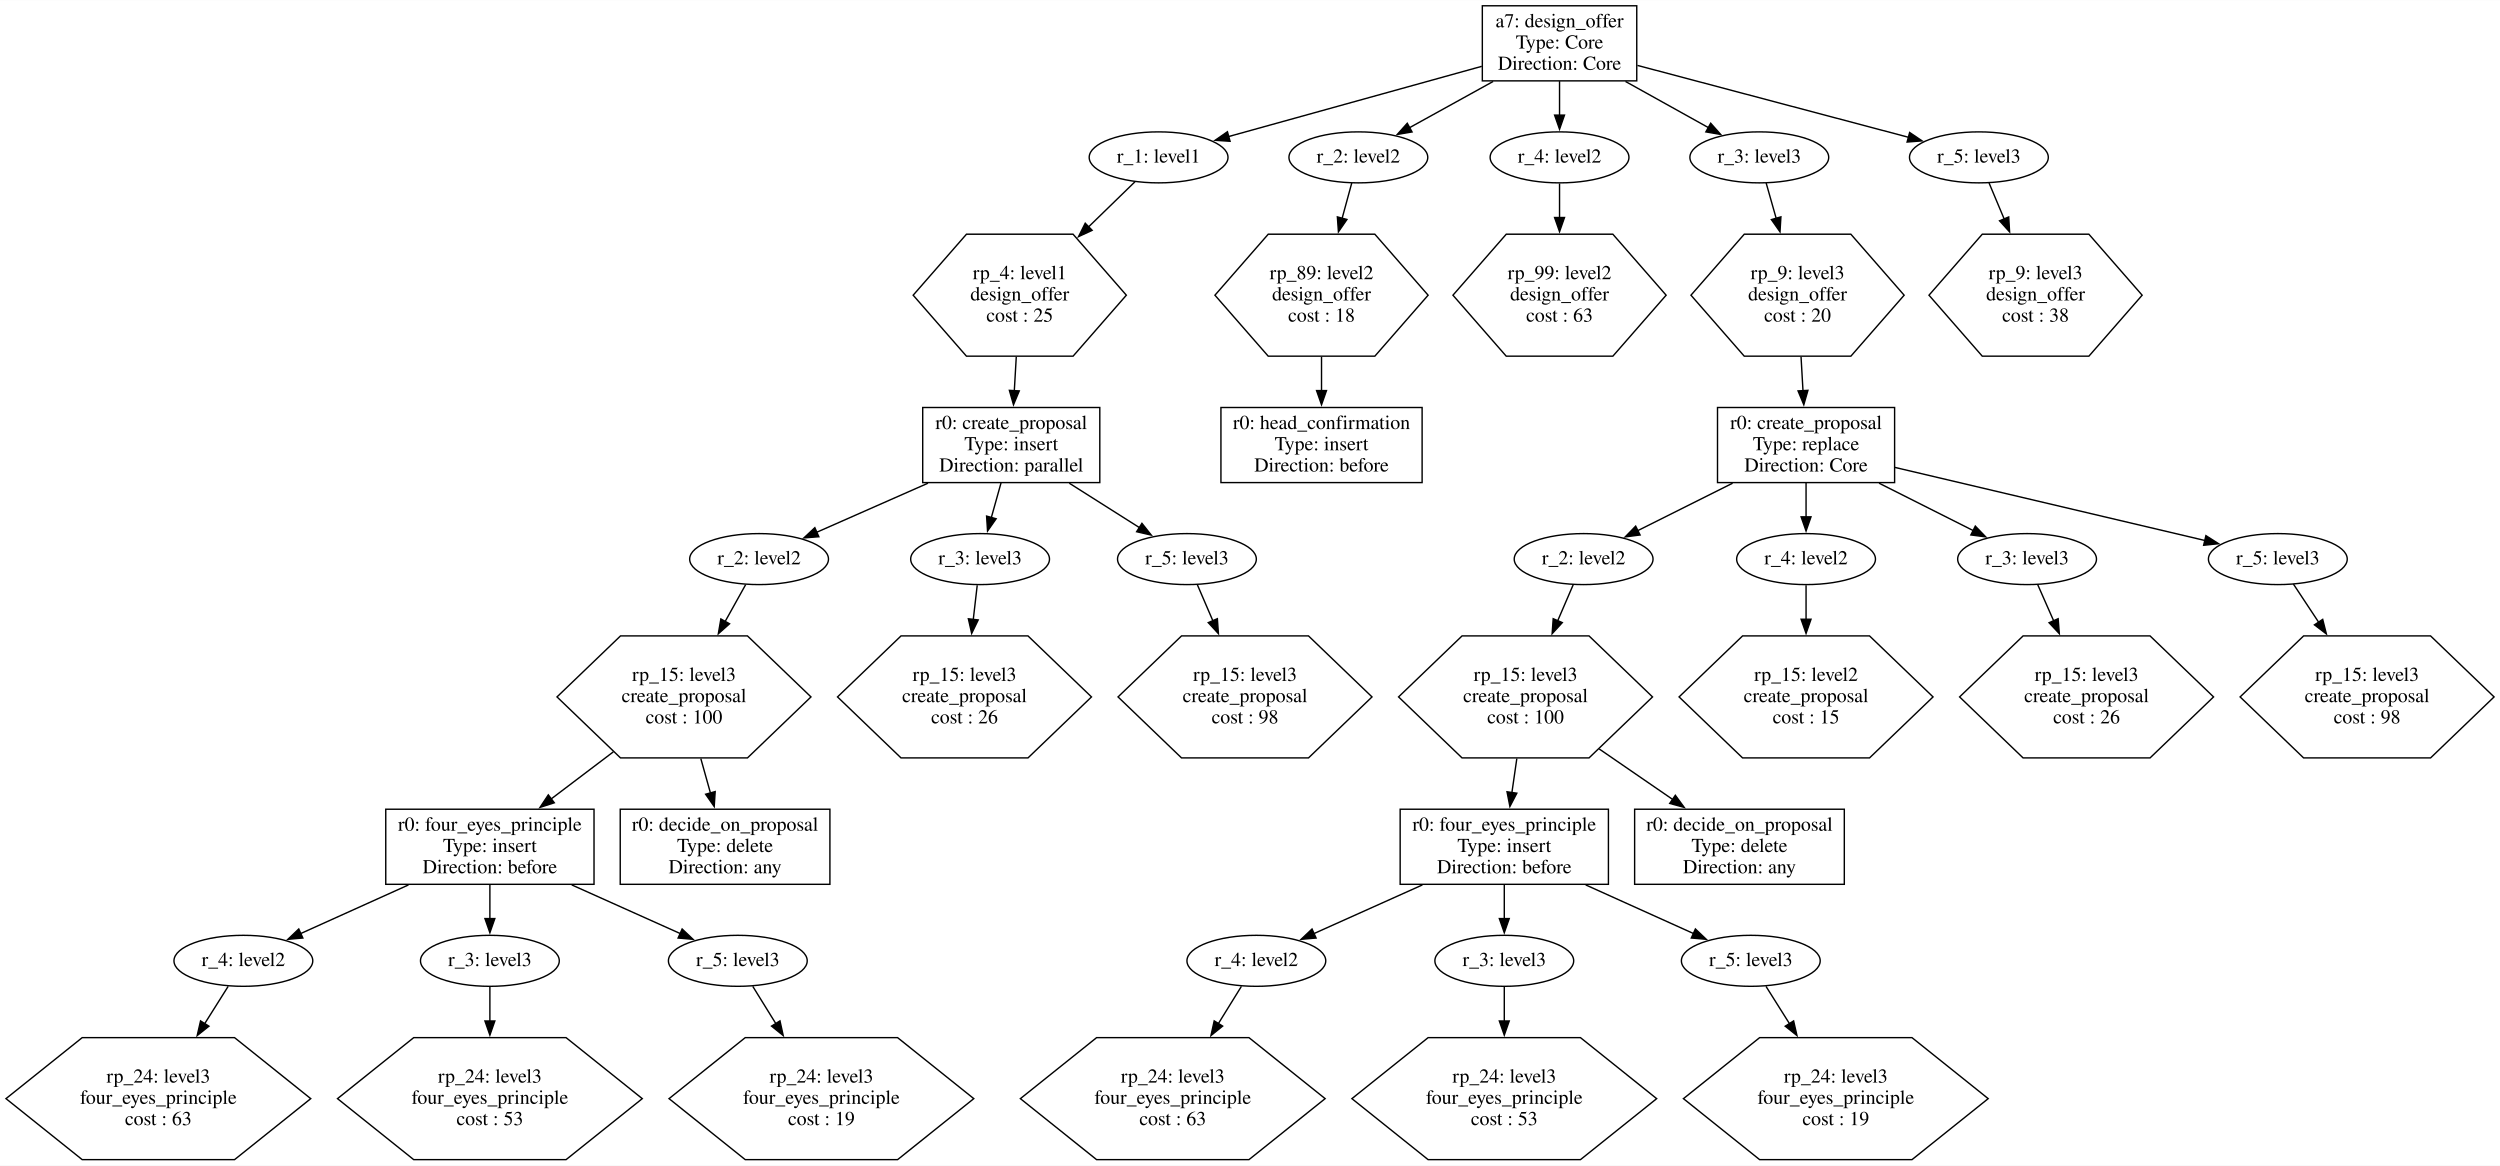
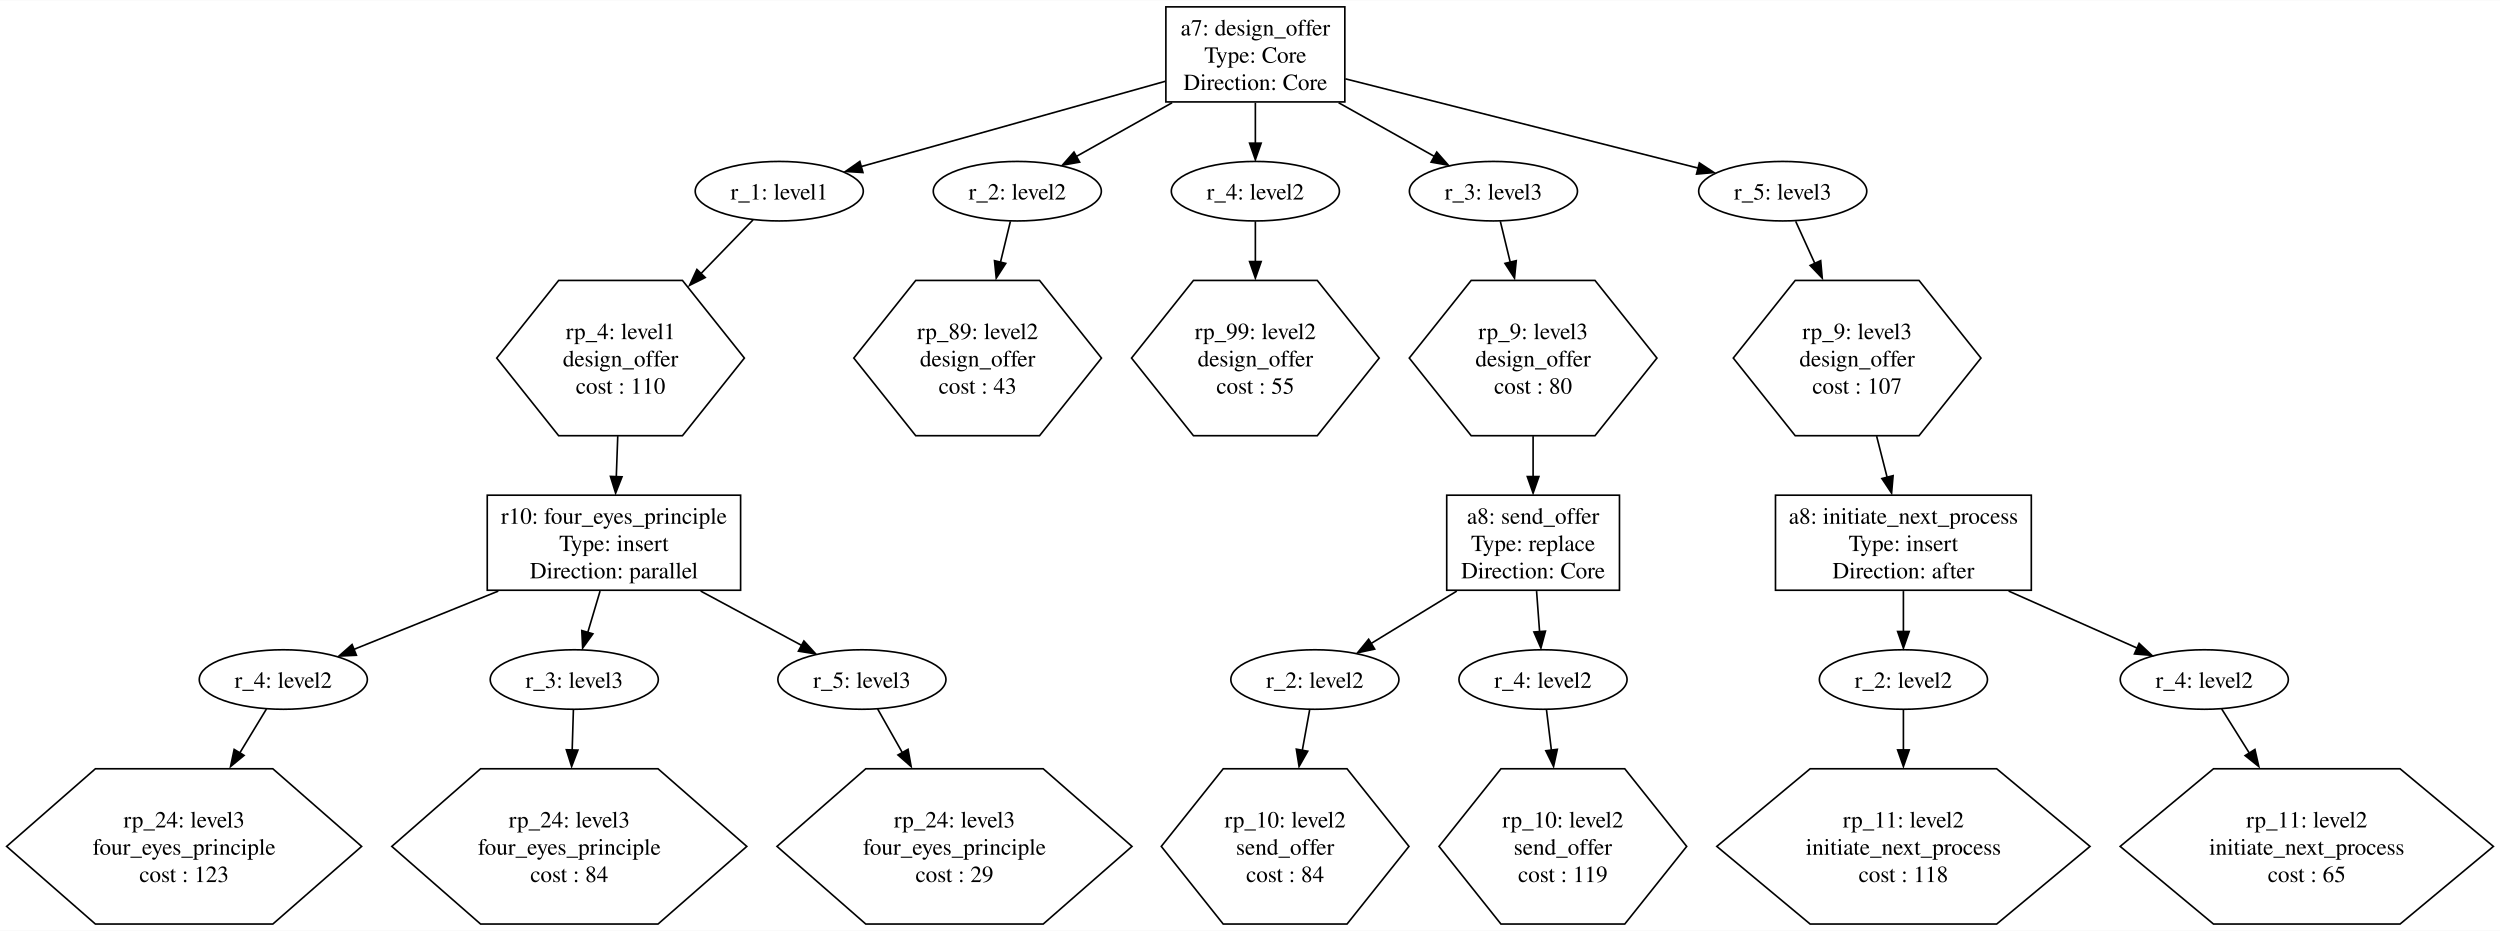
- <svg xmlns="http://www.w3.org/2000/svg" width="1765pt" height="823pt" viewBox="0.00 0.00 1764.59 822.65">
-   <g id="graph0" class="graph" transform="scale(1 1) rotate(0) translate(4 818.65)">
-     <polygon fill="white" stroke="none" points="-4,4 -4,-818.65 1760.59,-818.65 1760.59,4 -4,4" />
+ <svg xmlns="http://www.w3.org/2000/svg" width="1512pt" height="563pt" viewBox="0.00 0.00 1512.25 562.79">
+   <g id="graph0" class="graph" transform="scale(1 1) rotate(0) translate(4 558.79)">
+     <polygon fill="white" stroke="none" points="-4,4 -4,-558.79 1508.25,-558.79 1508.25,4 -4,4" />
    <g id="node1" class="node">
-       <polygon fill="none" stroke="black" points="1151.28,-814.65 1042.28,-814.65 1042.28,-761.65 1151.28,-761.65 1151.28,-814.65" />
-       <text text-anchor="middle" x="1096.78" y="-799.45" font-family="Times,serif" font-size="14.00">a7: design_offer </text>
-       <text text-anchor="middle" x="1096.78" y="-784.45" font-family="Times,serif" font-size="14.00"> Type: Core </text>
-       <text text-anchor="middle" x="1096.78" y="-769.45" font-family="Times,serif" font-size="14.00"> Direction: Core</text>
+       <polygon fill="none" stroke="black" points="809.49,-554.79 701.24,-554.79 701.24,-497.29 809.49,-497.29 809.49,-554.79" />
+       <text text-anchor="middle" x="755.37" y="-537.49" font-family="Times,serif" font-size="14.00">a7: design_offer </text>
+       <text text-anchor="middle" x="755.37" y="-520.99" font-family="Times,serif" font-size="14.00"> Type: Core </text>
+       <text text-anchor="middle" x="755.37" y="-504.49" font-family="Times,serif" font-size="14.00"> Direction: Core</text>
    </g>
    <g id="node2" class="node">
-       <ellipse fill="none" stroke="black" cx="813.78" cy="-707.65" rx="48.99" ry="18" />
-       <text text-anchor="middle" x="813.78" y="-703.95" font-family="Times,serif" font-size="14.00">r_1: level1</text>
+       <ellipse fill="none" stroke="black" cx="467.37" cy="-443.29" rx="50.84" ry="18" />
+       <text text-anchor="middle" x="467.37" y="-438.24" font-family="Times,serif" font-size="14.00">r_1: level1</text>
    </g>
    <g id="edge1" class="edge">
-       <path fill="none" stroke="black" d="M1041.88,-771.92C990.02,-757.53 912.96,-736.16 863.04,-722.31" />
-       <polygon fill="black" stroke="black" points="864.23,-719.01 853.66,-719.71 862.36,-725.75 864.23,-719.01" />
+       <path fill="none" stroke="black" d="M700.86,-509.76C647.88,-494.91 568.12,-472.54 516.9,-458.18" />
+       <polygon fill="black" stroke="black" points="518,-454.57 507.42,-455.24 516.11,-461.31 518,-454.57" />
+     </g>
+     <g id="node11" class="node">
+       <ellipse fill="none" stroke="black" cx="611.37" cy="-443.29" rx="50.84" ry="18" />
+       <text text-anchor="middle" x="611.37" y="-438.24" font-family="Times,serif" font-size="14.00">r_2: level2</text>
+     </g>
+     <g id="edge10" class="edge">
+       <path fill="none" stroke="black" d="M705.01,-496.8C685.84,-486.06 664.43,-474.05 646.92,-464.23" />
+       <polygon fill="black" stroke="black" points="649.07,-460.86 638.63,-459.02 645.64,-466.97 649.07,-460.86" />
+     </g>
+     <g id="node13" class="node">
+       <ellipse fill="none" stroke="black" cx="755.37" cy="-443.29" rx="50.84" ry="18" />
+       <text text-anchor="middle" x="755.37" y="-438.24" font-family="Times,serif" font-size="14.00">r_4: level2</text>
+     </g>
+     <g id="edge12" class="edge">
+       <path fill="none" stroke="black" d="M755.37,-496.8C755.37,-488.86 755.37,-480.22 755.37,-472.29" />
+       <polygon fill="black" stroke="black" points="758.87,-472.34 755.37,-462.34 751.87,-472.34 758.87,-472.34" />
+     </g>
+     <g id="node15" class="node">
+       <ellipse fill="none" stroke="black" cx="899.37" cy="-443.29" rx="50.84" ry="18" />
+       <text text-anchor="middle" x="899.37" y="-438.24" font-family="Times,serif" font-size="14.00">r_3: level3</text>
+     </g>
+     <g id="edge14" class="edge">
+       <path fill="none" stroke="black" d="M805.73,-496.8C824.89,-486.06 846.31,-474.05 863.82,-464.23" />
+       <polygon fill="black" stroke="black" points="865.09,-466.97 872.1,-459.02 861.67,-460.86 865.09,-466.97" />
+     </g>
+     <g id="node22" class="node">
+       <ellipse fill="none" stroke="black" cx="1074.37" cy="-443.29" rx="50.84" ry="18" />
+       <text text-anchor="middle" x="1074.37" y="-438.24" font-family="Times,serif" font-size="14.00">r_5: level3</text>
+     </g>
+     <g id="edge21" class="edge">
+       <path fill="none" stroke="black" d="M809.84,-511.25C869.65,-496.12 964.92,-472 1023.33,-457.22" />
+       <polygon fill="black" stroke="black" points="1023.95,-460.41 1032.78,-454.57 1022.23,-453.63 1023.95,-460.41" />
+     </g>
+     <g id="node3" class="node">
+       <polygon fill="none" stroke="black" points="446.28,-342.35 408.83,-389.29 333.91,-389.29 296.46,-342.35 333.91,-295.4 408.83,-295.4 446.28,-342.35" />
+       <text text-anchor="middle" x="371.37" y="-353.8" font-family="Times,serif" font-size="14.00">rp_4: level1 </text>
+       <text text-anchor="middle" x="371.37" y="-337.3" font-family="Times,serif" font-size="14.00"> design_offer </text>
+       <text text-anchor="middle" x="371.37" y="-320.8" font-family="Times,serif" font-size="14.00"> cost : 110</text>
+     </g>
+     <g id="edge2" class="edge">
+       <path fill="none" stroke="black" d="M451.52,-425.95C442.69,-416.86 431.18,-405 419.66,-393.11" />
+       <polygon fill="black" stroke="black" points="422.58,-391.07 413.1,-386.33 417.56,-395.95 422.58,-391.07" />
+     </g>
+     <g id="node4" class="node">
+       <polygon fill="none" stroke="black" points="443.99,-259.4 290.74,-259.4 290.74,-201.9 443.99,-201.9 443.99,-259.4" />
+       <text text-anchor="middle" x="367.37" y="-242.1" font-family="Times,serif" font-size="14.00">r10: four_eyes_principle </text>
+       <text text-anchor="middle" x="367.37" y="-225.6" font-family="Times,serif" font-size="14.00"> Type: insert </text>
+       <text text-anchor="middle" x="367.37" y="-209.1" font-family="Times,serif" font-size="14.00"> Direction: parallel</text>
+     </g>
+     <g id="edge3" class="edge">
+       <path fill="none" stroke="black" d="M369.68,-295.14C369.39,-286.94 369.08,-278.48 368.79,-270.51" />
+       <polygon fill="black" stroke="black" points="372.25,-270.52 368.39,-260.65 365.26,-270.77 372.25,-270.52" />
+     </g>
+     <g id="node5" class="node">
+       <ellipse fill="none" stroke="black" cx="167.37" cy="-147.9" rx="50.84" ry="18" />
+       <text text-anchor="middle" x="167.37" y="-142.85" font-family="Times,serif" font-size="14.00">r_4: level2</text>
+     </g>
+     <g id="edge4" class="edge">
+       <path fill="none" stroke="black" d="M297.42,-201.4C268.31,-189.65 235.46,-176.39 210.06,-166.13" />
+       <polygon fill="black" stroke="black" points="211.59,-162.57 201.01,-162.08 208.97,-169.07 211.59,-162.57" />
+     </g>
+     <g id="node7" class="node">
+       <ellipse fill="none" stroke="black" cx="343.37" cy="-147.9" rx="50.84" ry="18" />
+       <text text-anchor="middle" x="343.37" y="-142.85" font-family="Times,serif" font-size="14.00">r_3: level3</text>
+     </g>
+     <g id="edge6" class="edge">
+       <path fill="none" stroke="black" d="M358.98,-201.4C356.56,-193.28 353.93,-184.42 351.53,-176.34" />
+       <polygon fill="black" stroke="black" points="354.64,-175.53 348.44,-166.94 347.93,-177.52 354.64,-175.53" />
+     </g>
+     <g id="node9" class="node">
+       <ellipse fill="none" stroke="black" cx="517.37" cy="-147.9" rx="50.84" ry="18" />
+       <text text-anchor="middle" x="517.37" y="-142.85" font-family="Times,serif" font-size="14.00">r_5: level3</text>
+     </g>
+     <g id="edge8" class="edge">
+       <path fill="none" stroke="black" d="M419.83,-201.4C440.03,-190.53 462.63,-178.37 480.98,-168.49" />
+       <polygon fill="black" stroke="black" points="482.28,-171.22 489.43,-163.4 478.96,-165.06 482.28,-171.22" />
+     </g>
+     <g id="node6" class="node">
+       <polygon fill="none" stroke="black" points="214.74,-46.95 161.05,-93.9 53.68,-93.9 0,-46.95 53.68,0 161.05,0 214.74,-46.95" />
+       <text text-anchor="middle" x="107.37" y="-58.4" font-family="Times,serif" font-size="14.00">rp_24: level3 </text>
+       <text text-anchor="middle" x="107.37" y="-41.9" font-family="Times,serif" font-size="14.00"> four_eyes_principle </text>
+       <text text-anchor="middle" x="107.37" y="-25.4" font-family="Times,serif" font-size="14.00"> cost : 123</text>
+     </g>
+     <g id="edge5" class="edge">
+       <path fill="none" stroke="black" d="M157.19,-130.11C152.63,-122.59 146.96,-113.25 141.1,-103.58" />
+       <polygon fill="black" stroke="black" points="143.63,-102 135.46,-95.27 137.65,-105.63 143.63,-102" />
+     </g>
+     <g id="node8" class="node">
+       <polygon fill="none" stroke="black" points="447.74,-46.95 394.05,-93.9 286.68,-93.9 233,-46.95 286.68,0 394.05,0 447.74,-46.95" />
+       <text text-anchor="middle" x="340.37" y="-58.4" font-family="Times,serif" font-size="14.00">rp_24: level3 </text>
+       <text text-anchor="middle" x="340.37" y="-41.9" font-family="Times,serif" font-size="14.00"> four_eyes_principle </text>
+       <text text-anchor="middle" x="340.37" y="-25.4" font-family="Times,serif" font-size="14.00"> cost : 84</text>
+     </g>
+     <g id="edge7" class="edge">
+       <path fill="none" stroke="black" d="M342.85,-129.66C342.63,-122.65 342.38,-114.12 342.11,-105.24" />
+       <polygon fill="black" stroke="black" points="345.58,-105.21 341.78,-95.32 338.58,-105.42 345.58,-105.21" />
+     </g>
+     <g id="node10" class="node">
+       <polygon fill="none" stroke="black" points="680.74,-46.95 627.05,-93.9 519.68,-93.9 466,-46.95 519.68,0 627.05,0 680.74,-46.95" />
+       <text text-anchor="middle" x="573.37" y="-58.4" font-family="Times,serif" font-size="14.00">rp_24: level3 </text>
+       <text text-anchor="middle" x="573.37" y="-41.9" font-family="Times,serif" font-size="14.00"> four_eyes_principle </text>
+       <text text-anchor="middle" x="573.37" y="-25.4" font-family="Times,serif" font-size="14.00"> cost : 29</text>
+     </g>
+     <g id="edge9" class="edge">
+       <path fill="none" stroke="black" d="M526.87,-130.11C531.13,-122.59 536.41,-113.25 541.88,-103.58" />
+       <polygon fill="black" stroke="black" points="545.28,-105.69 547.15,-95.27 539.18,-102.25 545.28,-105.69" />
+     </g>
+     <g id="node12" class="node">
+       <polygon fill="none" stroke="black" points="662.28,-342.35 624.83,-389.29 549.91,-389.29 512.46,-342.35 549.91,-295.4 624.83,-295.4 662.28,-342.35" />
+       <text text-anchor="middle" x="587.37" y="-353.8" font-family="Times,serif" font-size="14.00">rp_89: level2 </text>
+       <text text-anchor="middle" x="587.37" y="-337.3" font-family="Times,serif" font-size="14.00"> design_offer </text>
+       <text text-anchor="middle" x="587.37" y="-320.8" font-family="Times,serif" font-size="14.00"> cost : 43</text>
+     </g>
+     <g id="edge11" class="edge">
+       <path fill="none" stroke="black" d="M607.19,-425.06C605.47,-417.97 603.37,-409.33 601.19,-400.34" />
+       <polygon fill="black" stroke="black" points="604.37,-399.61 598.62,-390.71 597.57,-401.26 604.37,-399.61" />
+     </g>
+     <g id="node14" class="node">
+       <polygon fill="none" stroke="black" points="830.28,-342.35 792.83,-389.29 717.91,-389.29 680.46,-342.35 717.91,-295.4 792.83,-295.4 830.28,-342.35" />
+       <text text-anchor="middle" x="755.37" y="-353.8" font-family="Times,serif" font-size="14.00">rp_99: level2 </text>
+       <text text-anchor="middle" x="755.37" y="-337.3" font-family="Times,serif" font-size="14.00"> design_offer </text>
+       <text text-anchor="middle" x="755.37" y="-320.8" font-family="Times,serif" font-size="14.00"> cost : 55</text>
+     </g>
+     <g id="edge13" class="edge">
+       <path fill="none" stroke="black" d="M755.37,-425.06C755.37,-418.05 755.37,-409.52 755.37,-400.64" />
+       <polygon fill="black" stroke="black" points="758.87,-400.71 755.37,-390.71 751.87,-400.71 758.87,-400.71" />
+     </g>
+     <g id="node16" class="node">
+       <polygon fill="none" stroke="black" points="998.28,-342.35 960.83,-389.29 885.91,-389.29 848.46,-342.35 885.91,-295.4 960.83,-295.4 998.28,-342.35" />
+       <text text-anchor="middle" x="923.37" y="-353.8" font-family="Times,serif" font-size="14.00">rp_9: level3 </text>
+       <text text-anchor="middle" x="923.37" y="-337.3" font-family="Times,serif" font-size="14.00"> design_offer </text>
+       <text text-anchor="middle" x="923.37" y="-320.8" font-family="Times,serif" font-size="14.00"> cost : 80</text>
+     </g>
+     <g id="edge15" class="edge">
+       <path fill="none" stroke="black" d="M903.55,-425.06C905.27,-417.97 907.37,-409.33 909.54,-400.34" />
+       <polygon fill="black" stroke="black" points="913.17,-401.26 912.12,-390.71 906.36,-399.61 913.17,-401.26" />
+     </g>
+     <g id="node17" class="node">
+       <polygon fill="none" stroke="black" points="975.62,-259.4 871.12,-259.4 871.12,-201.9 975.62,-201.9 975.62,-259.4" />
+       <text text-anchor="middle" x="923.37" y="-242.1" font-family="Times,serif" font-size="14.00">a8: send_offer </text>
+       <text text-anchor="middle" x="923.37" y="-225.6" font-family="Times,serif" font-size="14.00"> Type: replace </text>
+       <text text-anchor="middle" x="923.37" y="-209.1" font-family="Times,serif" font-size="14.00"> Direction: Core</text>
+     </g>
+     <g id="edge16" class="edge">
+       <path fill="none" stroke="black" d="M923.37,-295.14C923.37,-286.94 923.37,-278.48 923.37,-270.51" />
+       <polygon fill="black" stroke="black" points="926.87,-270.65 923.37,-260.65 919.87,-270.65 926.87,-270.65" />
+     </g>
+     <g id="node18" class="node">
+       <ellipse fill="none" stroke="black" cx="791.37" cy="-147.9" rx="50.84" ry="18" />
+       <text text-anchor="middle" x="791.37" y="-142.85" font-family="Times,serif" font-size="14.00">r_2: level2</text>
+     </g>
+     <g id="edge17" class="edge">
+       <path fill="none" stroke="black" d="M877.2,-201.4C860.21,-191.01 841.28,-179.43 825.54,-169.8" />
+       <polygon fill="black" stroke="black" points="827.54,-166.31 817.19,-164.08 823.89,-172.28 827.54,-166.31" />
+     </g>
+     <g id="node20" class="node">
+       <ellipse fill="none" stroke="black" cx="929.37" cy="-147.9" rx="50.84" ry="18" />
+       <text text-anchor="middle" x="929.37" y="-142.85" font-family="Times,serif" font-size="14.00">r_4: level2</text>
+     </g>
+     <g id="edge19" class="edge">
+       <path fill="none" stroke="black" d="M925.47,-201.4C926.06,-193.46 926.7,-184.82 927.29,-176.89" />
+       <polygon fill="black" stroke="black" points="930.85,-177.17 928.1,-166.94 923.87,-176.66 930.85,-177.17" />
    </g>
    <g id="node19" class="node">
-       <ellipse fill="none" stroke="black" cx="954.78" cy="-707.65" rx="48.99" ry="18" />
-       <text text-anchor="middle" x="954.78" y="-703.95" font-family="Times,serif" font-size="14.00">r_2: level2</text>
+       <polygon fill="none" stroke="black" points="848.28,-46.95 810.83,-93.9 735.91,-93.9 698.46,-46.95 735.91,0 810.83,0 848.28,-46.95" />
+       <text text-anchor="middle" x="773.37" y="-58.4" font-family="Times,serif" font-size="14.00">rp_10: level2 </text>
+       <text text-anchor="middle" x="773.37" y="-41.9" font-family="Times,serif" font-size="14.00"> send_offer </text>
+       <text text-anchor="middle" x="773.37" y="-25.4" font-family="Times,serif" font-size="14.00"> cost : 84</text>
    </g>
    <g id="edge18" class="edge">
-       <path fill="none" stroke="black" d="M1049.89,-761.22C1030.71,-750.62 1008.87,-738.55 990.96,-728.65" />
-       <polygon fill="black" stroke="black" points="992.68,-725.6 982.24,-723.83 989.3,-731.73 992.68,-725.6" />
-     </g>
-     <g id="node22" class="node">
-       <ellipse fill="none" stroke="black" cx="1096.78" cy="-707.65" rx="48.99" ry="18" />
-       <text text-anchor="middle" x="1096.78" y="-703.95" font-family="Times,serif" font-size="14.00">r_4: level2</text>
-     </g>
-     <g id="edge21" class="edge">
-       <path fill="none" stroke="black" d="M1096.78,-761.44C1096.78,-753.72 1096.78,-745.2 1096.78,-737.31" />
-       <polygon fill="black" stroke="black" points="1100.28,-737.49 1096.78,-727.49 1093.28,-737.49 1100.28,-737.49" />
+       <path fill="none" stroke="black" d="M788.23,-129.66C786.95,-122.58 785.37,-113.93 783.74,-104.95" />
+       <polygon fill="black" stroke="black" points="787.04,-104.53 781.8,-95.32 780.15,-105.78 787.04,-104.53" />
+     </g>
+     <g id="node21" class="node">
+       <polygon fill="none" stroke="black" points="1016.28,-46.95 978.83,-93.9 903.91,-93.9 866.46,-46.95 903.91,0 978.83,0 1016.28,-46.95" />
+       <text text-anchor="middle" x="941.37" y="-58.4" font-family="Times,serif" font-size="14.00">rp_10: level2 </text>
+       <text text-anchor="middle" x="941.37" y="-41.9" font-family="Times,serif" font-size="14.00"> send_offer </text>
+       <text text-anchor="middle" x="941.37" y="-25.4" font-family="Times,serif" font-size="14.00"> cost : 119</text>
+     </g>
+     <g id="edge20" class="edge">
+       <path fill="none" stroke="black" d="M931.46,-129.66C932.32,-122.58 933.37,-113.93 934.46,-104.95" />
+       <polygon fill="black" stroke="black" points="938.02,-105.67 935.75,-95.32 931.07,-104.82 938.02,-105.67" />
+     </g>
+     <g id="node23" class="node">
+       <polygon fill="none" stroke="black" points="1194.28,-342.35 1156.83,-389.29 1081.91,-389.29 1044.46,-342.35 1081.91,-295.4 1156.83,-295.4 1194.28,-342.35" />
+       <text text-anchor="middle" x="1119.37" y="-353.8" font-family="Times,serif" font-size="14.00">rp_9: level3 </text>
+       <text text-anchor="middle" x="1119.37" y="-337.3" font-family="Times,serif" font-size="14.00"> design_offer </text>
+       <text text-anchor="middle" x="1119.37" y="-320.8" font-family="Times,serif" font-size="14.00"> cost : 107</text>
+     </g>
+     <g id="edge22" class="edge">
+       <path fill="none" stroke="black" d="M1082.21,-425.06C1085.53,-417.74 1089.62,-408.76 1093.85,-399.46" />
+       <polygon fill="black" stroke="black" points="1097.33,-401.27 1098.28,-390.71 1090.96,-398.37 1097.33,-401.27" />
    </g>
    <g id="node24" class="node">
-       <ellipse fill="none" stroke="black" cx="1237.78" cy="-707.65" rx="48.99" ry="18" />
-       <text text-anchor="middle" x="1237.78" y="-703.95" font-family="Times,serif" font-size="14.00">r_3: level3</text>
+       <polygon fill="none" stroke="black" points="1224.74,-259.4 1069.99,-259.4 1069.99,-201.9 1224.74,-201.9 1224.74,-259.4" />
+       <text text-anchor="middle" x="1147.37" y="-242.1" font-family="Times,serif" font-size="14.00">a8: initiate_next_process </text>
+       <text text-anchor="middle" x="1147.37" y="-225.6" font-family="Times,serif" font-size="14.00"> Type: insert </text>
+       <text text-anchor="middle" x="1147.37" y="-209.1" font-family="Times,serif" font-size="14.00"> Direction: after</text>
    </g>
    <g id="edge23" class="edge">
-       <path fill="none" stroke="black" d="M1143.34,-761.22C1162.38,-750.62 1184.07,-738.55 1201.85,-728.65" />
-       <polygon fill="black" stroke="black" points="1203.47,-731.75 1210.5,-723.83 1200.06,-725.64 1203.47,-731.75" />
-     </g>
-     <g id="node43" class="node">
-       <ellipse fill="none" stroke="black" cx="1392.78" cy="-707.65" rx="48.99" ry="18" />
-       <text text-anchor="middle" x="1392.78" y="-703.95" font-family="Times,serif" font-size="14.00">r_5: level3</text>
-     </g>
-     <g id="edge42" class="edge">
-       <path fill="none" stroke="black" d="M1151.76,-772.56C1206.7,-757.99 1290.41,-735.8 1343.32,-721.76" />
-       <polygon fill="black" stroke="black" points="1343.89,-725.23 1352.66,-719.29 1342.09,-718.47 1343.89,-725.23" />
-     </g>
-     <g id="node3" class="node">
-       <polygon fill="none" stroke="black" points="791.01,-610.37 753.4,-653.42 678.16,-653.42 640.54,-610.37 678.16,-567.32 753.4,-567.32 791.01,-610.37" />
-       <text text-anchor="middle" x="715.78" y="-621.67" font-family="Times,serif" font-size="14.00">rp_4: level1 </text>
-       <text text-anchor="middle" x="715.78" y="-606.67" font-family="Times,serif" font-size="14.00"> design_offer </text>
-       <text text-anchor="middle" x="715.78" y="-591.67" font-family="Times,serif" font-size="14.00"> cost : 25</text>
-     </g>
-     <g id="edge2" class="edge">
-       <path fill="none" stroke="black" d="M797.15,-690.48C788.01,-681.6 776.15,-670.07 764.33,-658.57" />
-       <polygon fill="black" stroke="black" points="766.87,-656.17 757.26,-651.7 761.99,-661.18 766.87,-656.17" />
-     </g>
-     <g id="node4" class="node">
-       <polygon fill="none" stroke="black" points="772.28,-531.1 647.28,-531.1 647.28,-478.1 772.28,-478.1 772.28,-531.1" />
-       <text text-anchor="middle" x="709.78" y="-515.9" font-family="Times,serif" font-size="14.00">r0: create_proposal </text>
-       <text text-anchor="middle" x="709.78" y="-500.9" font-family="Times,serif" font-size="14.00"> Type: insert </text>
-       <text text-anchor="middle" x="709.78" y="-485.9" font-family="Times,serif" font-size="14.00"> Direction: parallel</text>
-     </g>
-     <g id="edge3" class="edge">
-       <path fill="none" stroke="black" d="M713.32,-566.86C712.86,-558.91 712.38,-550.65 711.93,-542.87" />
-       <polygon fill="black" stroke="black" points="715.44,-542.82 711.36,-533.04 708.45,-543.22 715.44,-542.82" />
-     </g>
-     <g id="node5" class="node">
-       <ellipse fill="none" stroke="black" cx="531.78" cy="-424.1" rx="48.99" ry="18" />
-       <text text-anchor="middle" x="531.78" y="-420.4" font-family="Times,serif" font-size="14.00">r_2: level2</text>
-     </g>
-     <g id="edge4" class="edge">
-       <path fill="none" stroke="black" d="M651,-477.68C625.3,-466.34 595.78,-453.32 572.55,-443.08" />
-       <polygon fill="black" stroke="black" points="573.97,-439.88 563.41,-439.05 571.14,-446.28 573.97,-439.88" />
-     </g>
-     <g id="node15" class="node">
-       <ellipse fill="none" stroke="black" cx="687.78" cy="-424.1" rx="48.99" ry="18" />
-       <text text-anchor="middle" x="687.78" y="-420.4" font-family="Times,serif" font-size="14.00">r_3: level3</text>
-     </g>
-     <g id="edge14" class="edge">
-       <path fill="none" stroke="black" d="M702.57,-477.89C700.38,-470.08 697.97,-461.46 695.73,-453.48" />
-       <polygon fill="black" stroke="black" points="699.11,-452.57 693.04,-443.89 692.37,-454.46 699.11,-452.57" />
-     </g>
-     <g id="node17" class="node">
-       <ellipse fill="none" stroke="black" cx="833.78" cy="-424.1" rx="48.99" ry="18" />
-       <text text-anchor="middle" x="833.78" y="-420.4" font-family="Times,serif" font-size="14.00">r_5: level3</text>
-     </g>
-     <g id="edge16" class="edge">
-       <path fill="none" stroke="black" d="M750.72,-477.68C766.81,-467.49 785.04,-455.95 800.32,-446.28" />
-       <polygon fill="black" stroke="black" points="802.02,-449.34 808.6,-441.04 798.28,-443.43 802.02,-449.34" />
-     </g>
-     <g id="node6" class="node">
-       <polygon fill="none" stroke="black" points="568.41,-326.82 523.59,-369.87 433.96,-369.87 389.15,-326.82 433.96,-283.77 523.59,-283.77 568.41,-326.82" />
-       <text text-anchor="middle" x="478.78" y="-338.12" font-family="Times,serif" font-size="14.00">rp_15: level3 </text>
-       <text text-anchor="middle" x="478.78" y="-323.12" font-family="Times,serif" font-size="14.00"> create_proposal </text>
-       <text text-anchor="middle" x="478.78" y="-308.12" font-family="Times,serif" font-size="14.00"> cost : 100</text>
-     </g>
-     <g id="edge5" class="edge">
-       <path fill="none" stroke="black" d="M522.3,-406.06C518.15,-398.6 513.03,-389.39 507.77,-379.94" />
-       <polygon fill="black" stroke="black" points="510.94,-378.44 503.02,-371.4 504.82,-381.84 510.94,-378.44" />
-     </g>
-     <g id="node7" class="node">
-       <polygon fill="none" stroke="black" points="415.28,-247.55 268.28,-247.55 268.28,-194.55 415.28,-194.55 415.28,-247.55" />
-       <text text-anchor="middle" x="341.78" y="-232.35" font-family="Times,serif" font-size="14.00">r0: four_eyes_principle </text>
-       <text text-anchor="middle" x="341.78" y="-217.35" font-family="Times,serif" font-size="14.00"> Type: insert </text>
-       <text text-anchor="middle" x="341.78" y="-202.35" font-family="Times,serif" font-size="14.00"> Direction: before</text>
-     </g>
-     <g id="edge6" class="edge">
-       <path fill="none" stroke="black" d="M428.93,-288.06C414.5,-277.13 398.86,-265.29 384.88,-254.7" />
-       <polygon fill="black" stroke="black" points="387.25,-252.1 377.16,-248.85 383.02,-257.68 387.25,-252.1" />
-     </g>
-     <g id="node14" class="node">
-       <polygon fill="none" stroke="black" points="581.78,-247.55 433.78,-247.55 433.78,-194.55 581.78,-194.55 581.78,-247.55" />
-       <text text-anchor="middle" x="507.78" y="-232.35" font-family="Times,serif" font-size="14.00">r0: decide_on_proposal </text>
-       <text text-anchor="middle" x="507.78" y="-217.35" font-family="Times,serif" font-size="14.00"> Type: delete </text>
-       <text text-anchor="middle" x="507.78" y="-202.35" font-family="Times,serif" font-size="14.00"> Direction: any</text>
-     </g>
-     <g id="edge13" class="edge">
-       <path fill="none" stroke="black" d="M490.66,-283.31C492.91,-275.27 495.24,-266.91 497.44,-259.05" />
-       <polygon fill="black" stroke="black" points="500.8,-260.01 500.12,-249.44 494.06,-258.13 500.8,-260.01" />
-     </g>
-     <g id="node8" class="node">
-       <ellipse fill="none" stroke="black" cx="167.78" cy="-140.55" rx="48.99" ry="18" />
-       <text text-anchor="middle" x="167.78" y="-136.85" font-family="Times,serif" font-size="14.00">r_4: level2</text>
-     </g>
-     <g id="edge7" class="edge">
-       <path fill="none" stroke="black" d="M284.32,-194.13C259.37,-182.87 230.74,-169.95 208.1,-159.74" />
-       <polygon fill="black" stroke="black" points="209.76,-156.65 199.21,-155.73 206.88,-163.03 209.76,-156.65" />
-     </g>
-     <g id="node10" class="node">
-       <ellipse fill="none" stroke="black" cx="341.78" cy="-140.55" rx="48.99" ry="18" />
-       <text text-anchor="middle" x="341.78" y="-136.85" font-family="Times,serif" font-size="14.00">r_3: level3</text>
-     </g>
-     <g id="edge9" class="edge">
-       <path fill="none" stroke="black" d="M341.78,-194.34C341.78,-186.62 341.78,-178.11 341.78,-170.21" />
-       <polygon fill="black" stroke="black" points="345.28,-170.39 341.78,-160.39 338.28,-170.39 345.28,-170.39" />
-     </g>
-     <g id="node12" class="node">
-       <ellipse fill="none" stroke="black" cx="516.78" cy="-140.55" rx="48.99" ry="18" />
-       <text text-anchor="middle" x="516.78" y="-136.85" font-family="Times,serif" font-size="14.00">r_5: level3</text>
-     </g>
-     <g id="edge11" class="edge">
-       <path fill="none" stroke="black" d="M399.56,-194.13C424.66,-182.87 453.46,-169.95 476.23,-159.74" />
-       <polygon fill="black" stroke="black" points="477.48,-163.01 485.17,-155.73 474.62,-156.63 477.48,-163.01" />
-     </g>
-     <g id="node9" class="node">
-       <polygon fill="none" stroke="black" points="215.33,-43.27 161.56,-86.32 54,-86.32 0.22,-43.27 54,-0.22 161.56,-0.22 215.33,-43.27" />
-       <text text-anchor="middle" x="107.78" y="-54.57" font-family="Times,serif" font-size="14.00">rp_24: level3 </text>
-       <text text-anchor="middle" x="107.78" y="-39.57" font-family="Times,serif" font-size="14.00"> four_eyes_principle </text>
-       <text text-anchor="middle" x="107.78" y="-24.57" font-family="Times,serif" font-size="14.00"> cost : 63</text>
-     </g>
-     <g id="edge8" class="edge">
-       <path fill="none" stroke="black" d="M157.05,-122.52C152.3,-114.97 146.43,-105.64 140.41,-96.09" />
-       <polygon fill="black" stroke="black" points="143.48,-94.4 135.19,-87.81 137.56,-98.13 143.48,-94.4" />
-     </g>
-     <g id="node11" class="node">
-       <polygon fill="none" stroke="black" points="449.33,-43.27 395.56,-86.32 288,-86.32 234.22,-43.27 288,-0.22 395.56,-0.22 449.33,-43.27" />
-       <text text-anchor="middle" x="341.78" y="-54.57" font-family="Times,serif" font-size="14.00">rp_24: level3 </text>
-       <text text-anchor="middle" x="341.78" y="-39.57" font-family="Times,serif" font-size="14.00"> four_eyes_principle </text>
-       <text text-anchor="middle" x="341.78" y="-24.57" font-family="Times,serif" font-size="14.00"> cost : 53</text>
-     </g>
-     <g id="edge10" class="edge">
-       <path fill="none" stroke="black" d="M341.78,-122.07C341.78,-115.13 341.78,-106.72 341.78,-98.05" />
-       <polygon fill="black" stroke="black" points="345.28,-98.09 341.78,-88.09 338.28,-98.09 345.28,-98.09" />
-     </g>
-     <g id="node13" class="node">
-       <polygon fill="none" stroke="black" points="683.33,-43.27 629.56,-86.32 522,-86.32 468.22,-43.27 522,-0.22 629.56,-0.22 683.33,-43.27" />
-       <text text-anchor="middle" x="575.78" y="-54.57" font-family="Times,serif" font-size="14.00">rp_24: level3 </text>
-       <text text-anchor="middle" x="575.78" y="-39.57" font-family="Times,serif" font-size="14.00"> four_eyes_principle </text>
-       <text text-anchor="middle" x="575.78" y="-24.57" font-family="Times,serif" font-size="14.00"> cost : 19</text>
-     </g>
-     <g id="edge12" class="edge">
-       <path fill="none" stroke="black" d="M527.33,-122.52C532,-114.97 537.77,-105.64 543.69,-96.09" />
-       <polygon fill="black" stroke="black" points="546.53,-98.16 548.82,-87.81 540.57,-94.47 546.53,-98.16" />
-     </g>
-     <g id="node16" class="node">
-       <polygon fill="none" stroke="black" points="766.41,-326.82 721.59,-369.87 631.96,-369.87 587.15,-326.82 631.96,-283.77 721.59,-283.77 766.41,-326.82" />
-       <text text-anchor="middle" x="676.78" y="-338.12" font-family="Times,serif" font-size="14.00">rp_15: level3 </text>
-       <text text-anchor="middle" x="676.78" y="-323.12" font-family="Times,serif" font-size="14.00"> create_proposal </text>
-       <text text-anchor="middle" x="676.78" y="-308.12" font-family="Times,serif" font-size="14.00"> cost : 26</text>
-     </g>
-     <g id="edge15" class="edge">
-       <path fill="none" stroke="black" d="M685.76,-405.62C684.95,-398.6 683.97,-390.08 682.95,-381.3" />
-       <polygon fill="black" stroke="black" points="686.46,-381.16 681.84,-371.63 679.51,-381.97 686.46,-381.16" />
-     </g>
-     <g id="node18" class="node">
-       <polygon fill="none" stroke="black" points="964.41,-326.82 919.59,-369.87 829.96,-369.87 785.15,-326.82 829.96,-283.77 919.59,-283.77 964.41,-326.82" />
-       <text text-anchor="middle" x="874.78" y="-338.12" font-family="Times,serif" font-size="14.00">rp_15: level3 </text>
-       <text text-anchor="middle" x="874.78" y="-323.12" font-family="Times,serif" font-size="14.00"> create_proposal </text>
-       <text text-anchor="middle" x="874.78" y="-308.12" font-family="Times,serif" font-size="14.00"> cost : 98</text>
-     </g>
-     <g id="edge17" class="edge">
-       <path fill="none" stroke="black" d="M841.11,-406.06C844.25,-398.75 848.12,-389.77 852.09,-380.54" />
-       <polygon fill="black" stroke="black" points="855.26,-382.03 856,-371.47 848.83,-379.27 855.26,-382.03" />
-     </g>
-     <g id="node20" class="node">
-       <polygon fill="none" stroke="black" points="1004.01,-610.37 966.4,-653.42 891.16,-653.42 853.54,-610.37 891.16,-567.32 966.4,-567.32 1004.01,-610.37" />
-       <text text-anchor="middle" x="928.78" y="-621.67" font-family="Times,serif" font-size="14.00">rp_89: level2 </text>
-       <text text-anchor="middle" x="928.78" y="-606.67" font-family="Times,serif" font-size="14.00"> design_offer </text>
-       <text text-anchor="middle" x="928.78" y="-591.67" font-family="Times,serif" font-size="14.00"> cost : 18</text>
-     </g>
-     <g id="edge19" class="edge">
-       <path fill="none" stroke="black" d="M950.13,-689.61C948.18,-682.46 945.79,-673.71 943.33,-664.68" />
-       <polygon fill="black" stroke="black" points="946.72,-663.81 940.71,-655.08 939.96,-665.65 946.72,-663.81" />
-     </g>
-     <g id="node21" class="node">
-       <polygon fill="none" stroke="black" points="999.78,-531.1 857.78,-531.1 857.78,-478.1 999.78,-478.1 999.78,-531.1" />
-       <text text-anchor="middle" x="928.78" y="-515.9" font-family="Times,serif" font-size="14.00">r0: head_confirmation </text>
-       <text text-anchor="middle" x="928.78" y="-500.9" font-family="Times,serif" font-size="14.00"> Type: insert </text>
-       <text text-anchor="middle" x="928.78" y="-485.9" font-family="Times,serif" font-size="14.00"> Direction: before</text>
-     </g>
-     <g id="edge20" class="edge">
-       <path fill="none" stroke="black" d="M928.78,-566.86C928.78,-558.91 928.78,-550.65 928.78,-542.87" />
-       <polygon fill="black" stroke="black" points="932.28,-543.04 928.78,-533.04 925.28,-543.04 932.28,-543.04" />
-     </g>
-     <g id="node23" class="node">
-       <polygon fill="none" stroke="black" points="1172.01,-610.37 1134.4,-653.42 1059.16,-653.42 1021.54,-610.37 1059.16,-567.32 1134.4,-567.32 1172.01,-610.37" />
-       <text text-anchor="middle" x="1096.78" y="-621.67" font-family="Times,serif" font-size="14.00">rp_99: level2 </text>
-       <text text-anchor="middle" x="1096.78" y="-606.67" font-family="Times,serif" font-size="14.00"> design_offer </text>
-       <text text-anchor="middle" x="1096.78" y="-591.67" font-family="Times,serif" font-size="14.00"> cost : 63</text>
-     </g>
-     <g id="edge22" class="edge">
-       <path fill="none" stroke="black" d="M1096.78,-689.17C1096.78,-682.22 1096.78,-673.82 1096.78,-665.14" />
-       <polygon fill="black" stroke="black" points="1100.28,-665.19 1096.78,-655.19 1093.28,-665.19 1100.28,-665.19" />
+       <path fill="none" stroke="black" d="M1131.16,-295.14C1133.28,-286.85 1135.47,-278.29 1137.52,-270.24" />
+       <polygon fill="black" stroke="black" points="1141.14,-271.21 1140.22,-260.65 1134.36,-269.48 1141.14,-271.21" />
    </g>
    <g id="node25" class="node">
-       <polygon fill="none" stroke="black" points="1340.01,-610.37 1302.4,-653.42 1227.16,-653.42 1189.54,-610.37 1227.16,-567.32 1302.4,-567.32 1340.01,-610.37" />
-       <text text-anchor="middle" x="1264.78" y="-621.67" font-family="Times,serif" font-size="14.00">rp_9: level3 </text>
-       <text text-anchor="middle" x="1264.78" y="-606.67" font-family="Times,serif" font-size="14.00"> design_offer </text>
-       <text text-anchor="middle" x="1264.78" y="-591.67" font-family="Times,serif" font-size="14.00"> cost : 20</text>
+       <ellipse fill="none" stroke="black" cx="1147.37" cy="-147.9" rx="50.84" ry="18" />
+       <text text-anchor="middle" x="1147.37" y="-142.85" font-family="Times,serif" font-size="14.00">r_2: level2</text>
    </g>
    <g id="edge24" class="edge">
-       <path fill="none" stroke="black" d="M1242.6,-689.61C1244.63,-682.46 1247.11,-673.71 1249.67,-664.68" />
-       <polygon fill="black" stroke="black" points="1253.03,-665.66 1252.39,-655.08 1246.3,-663.75 1253.03,-665.66" />
+       <path fill="none" stroke="black" d="M1147.37,-201.4C1147.37,-193.46 1147.37,-184.82 1147.37,-176.89" />
+       <polygon fill="black" stroke="black" points="1150.87,-176.94 1147.37,-166.94 1143.87,-176.94 1150.87,-176.94" />
+     </g>
+     <g id="node27" class="node">
+       <ellipse fill="none" stroke="black" cx="1329.37" cy="-147.9" rx="50.84" ry="18" />
+       <text text-anchor="middle" x="1329.37" y="-142.85" font-family="Times,serif" font-size="14.00">r_4: level2</text>
+     </g>
+     <g id="edge26" class="edge">
+       <path fill="none" stroke="black" d="M1211.02,-201.4C1236.8,-189.97 1265.81,-177.1 1288.65,-166.96" />
+       <polygon fill="black" stroke="black" points="1289.96,-169.77 1297.68,-162.51 1287.12,-163.37 1289.96,-169.77" />
    </g>
    <g id="node26" class="node">
-       <polygon fill="none" stroke="black" points="1333.28,-531.1 1208.28,-531.1 1208.28,-478.1 1333.28,-478.1 1333.28,-531.1" />
-       <text text-anchor="middle" x="1270.78" y="-515.9" font-family="Times,serif" font-size="14.00">r0: create_proposal </text>
-       <text text-anchor="middle" x="1270.78" y="-500.9" font-family="Times,serif" font-size="14.00"> Type: replace </text>
-       <text text-anchor="middle" x="1270.78" y="-485.9" font-family="Times,serif" font-size="14.00"> Direction: Core</text>
+       <polygon fill="none" stroke="black" points="1260.25,-46.95 1203.81,-93.9 1090.93,-93.9 1034.49,-46.95 1090.93,0 1203.81,0 1260.25,-46.95" />
+       <text text-anchor="middle" x="1147.37" y="-58.4" font-family="Times,serif" font-size="14.00">rp_11: level2 </text>
+       <text text-anchor="middle" x="1147.37" y="-41.9" font-family="Times,serif" font-size="14.00"> initiate_next_process </text>
+       <text text-anchor="middle" x="1147.37" y="-25.4" font-family="Times,serif" font-size="14.00"> cost : 118</text>
    </g>
    <g id="edge25" class="edge">
-       <path fill="none" stroke="black" d="M1267.24,-566.86C1267.7,-558.91 1268.17,-550.65 1268.62,-542.87" />
-       <polygon fill="black" stroke="black" points="1272.11,-543.22 1269.19,-533.04 1265.12,-542.82 1272.11,-543.22" />
-     </g>
-     <g id="node27" class="node">
-       <ellipse fill="none" stroke="black" cx="1113.78" cy="-424.1" rx="48.99" ry="18" />
-       <text text-anchor="middle" x="1113.78" y="-420.4" font-family="Times,serif" font-size="14.00">r_2: level2</text>
-     </g>
-     <g id="edge26" class="edge">
-       <path fill="none" stroke="black" d="M1218.93,-477.68C1197.03,-466.72 1171.98,-454.2 1151.83,-444.12" />
-       <polygon fill="black" stroke="black" points="1153.64,-441.12 1143.13,-439.77 1150.51,-447.38 1153.64,-441.12" />
-     </g>
-     <g id="node37" class="node">
-       <ellipse fill="none" stroke="black" cx="1270.78" cy="-424.1" rx="48.99" ry="18" />
-       <text text-anchor="middle" x="1270.78" y="-420.4" font-family="Times,serif" font-size="14.00">r_4: level2</text>
-     </g>
-     <g id="edge36" class="edge">
-       <path fill="none" stroke="black" d="M1270.78,-477.89C1270.78,-470.17 1270.78,-461.66 1270.78,-453.76" />
-       <polygon fill="black" stroke="black" points="1274.28,-453.94 1270.78,-443.94 1267.28,-453.94 1274.28,-453.94" />
-     </g>
-     <g id="node39" class="node">
-       <ellipse fill="none" stroke="black" cx="1426.78" cy="-424.1" rx="48.99" ry="18" />
-       <text text-anchor="middle" x="1426.78" y="-420.4" font-family="Times,serif" font-size="14.00">r_3: level3</text>
-     </g>
-     <g id="edge38" class="edge">
-       <path fill="none" stroke="black" d="M1322.29,-477.68C1343.96,-466.77 1368.72,-454.31 1388.69,-444.26" />
-       <polygon fill="black" stroke="black" points="1390.24,-447.4 1397.6,-439.78 1387.1,-441.15 1390.24,-447.4" />
-     </g>
-     <g id="node41" class="node">
-       <ellipse fill="none" stroke="black" cx="1603.78" cy="-424.1" rx="48.99" ry="18" />
-       <text text-anchor="middle" x="1603.78" y="-420.4" font-family="Times,serif" font-size="14.00">r_5: level3</text>
-     </g>
-     <g id="edge40" class="edge">
-       <path fill="none" stroke="black" d="M1333.41,-488.83C1396.78,-473.89 1493.56,-451.08 1552.51,-437.18" />
-       <polygon fill="black" stroke="black" points="1553.01,-440.66 1561.95,-434.96 1551.41,-433.85 1553.01,-440.66" />
+       <path fill="none" stroke="black" d="M1147.37,-129.66C1147.37,-122.65 1147.37,-114.12 1147.37,-105.24" />
+       <polygon fill="black" stroke="black" points="1150.87,-105.32 1147.37,-95.32 1143.87,-105.32 1150.87,-105.32" />
    </g>
    <g id="node28" class="node">
-       <polygon fill="none" stroke="black" points="1162.41,-326.82 1117.59,-369.87 1027.96,-369.87 983.15,-326.82 1027.96,-283.77 1117.59,-283.77 1162.41,-326.82" />
-       <text text-anchor="middle" x="1072.78" y="-338.12" font-family="Times,serif" font-size="14.00">rp_15: level3 </text>
-       <text text-anchor="middle" x="1072.78" y="-323.12" font-family="Times,serif" font-size="14.00"> create_proposal </text>
-       <text text-anchor="middle" x="1072.78" y="-308.12" font-family="Times,serif" font-size="14.00"> cost : 100</text>
+       <polygon fill="none" stroke="black" points="1504.25,-46.95 1447.81,-93.9 1334.93,-93.9 1278.49,-46.95 1334.93,0 1447.81,0 1504.25,-46.95" />
+       <text text-anchor="middle" x="1391.37" y="-58.4" font-family="Times,serif" font-size="14.00">rp_11: level2 </text>
+       <text text-anchor="middle" x="1391.37" y="-41.9" font-family="Times,serif" font-size="14.00"> initiate_next_process </text>
+       <text text-anchor="middle" x="1391.37" y="-25.4" font-family="Times,serif" font-size="14.00"> cost : 65</text>
    </g>
    <g id="edge27" class="edge">
-       <path fill="none" stroke="black" d="M1106.45,-406.06C1103.3,-398.75 1099.44,-389.77 1095.46,-380.54" />
-       <polygon fill="black" stroke="black" points="1098.73,-379.27 1091.56,-371.47 1092.3,-382.03 1098.73,-379.27" />
-     </g>
-     <g id="node29" class="node">
-       <polygon fill="none" stroke="black" points="1131.28,-247.55 984.28,-247.55 984.28,-194.55 1131.28,-194.55 1131.28,-247.55" />
-       <text text-anchor="middle" x="1057.78" y="-232.35" font-family="Times,serif" font-size="14.00">r0: four_eyes_principle </text>
-       <text text-anchor="middle" x="1057.78" y="-217.35" font-family="Times,serif" font-size="14.00"> Type: insert </text>
-       <text text-anchor="middle" x="1057.78" y="-202.35" font-family="Times,serif" font-size="14.00"> Direction: before</text>
-     </g>
-     <g id="edge28" class="edge">
-       <path fill="none" stroke="black" d="M1066.63,-283.31C1065.48,-275.36 1064.29,-267.1 1063.16,-259.32" />
-       <polygon fill="black" stroke="black" points="1066.64,-258.87 1061.74,-249.48 1059.71,-259.87 1066.64,-258.87" />
-     </g>
-     <g id="node36" class="node">
-       <polygon fill="none" stroke="black" points="1297.78,-247.55 1149.78,-247.55 1149.78,-194.55 1297.78,-194.55 1297.78,-247.55" />
-       <text text-anchor="middle" x="1223.78" y="-232.35" font-family="Times,serif" font-size="14.00">r0: decide_on_proposal </text>
-       <text text-anchor="middle" x="1223.78" y="-217.35" font-family="Times,serif" font-size="14.00"> Type: delete </text>
-       <text text-anchor="middle" x="1223.78" y="-202.35" font-family="Times,serif" font-size="14.00"> Direction: any</text>
-     </g>
-     <g id="edge35" class="edge">
-       <path fill="none" stroke="black" d="M1124.74,-290.11C1141.57,-278.54 1160.14,-265.79 1176.6,-254.47" />
-       <polygon fill="black" stroke="black" points="1178.51,-257.4 1184.77,-248.85 1174.55,-251.63 1178.51,-257.4" />
-     </g>
-     <g id="node30" class="node">
-       <ellipse fill="none" stroke="black" cx="882.78" cy="-140.55" rx="48.99" ry="18" />
-       <text text-anchor="middle" x="882.78" y="-136.85" font-family="Times,serif" font-size="14.00">r_4: level2</text>
-     </g>
-     <g id="edge29" class="edge">
-       <path fill="none" stroke="black" d="M999.99,-194.13C974.89,-182.87 946.1,-169.95 923.33,-159.74" />
-       <polygon fill="black" stroke="black" points="924.94,-156.63 914.38,-155.73 922.07,-163.01 924.94,-156.63" />
-     </g>
-     <g id="node32" class="node">
-       <ellipse fill="none" stroke="black" cx="1057.78" cy="-140.55" rx="48.99" ry="18" />
-       <text text-anchor="middle" x="1057.78" y="-136.85" font-family="Times,serif" font-size="14.00">r_3: level3</text>
-     </g>
-     <g id="edge31" class="edge">
-       <path fill="none" stroke="black" d="M1057.78,-194.34C1057.78,-186.62 1057.78,-178.11 1057.78,-170.21" />
-       <polygon fill="black" stroke="black" points="1061.28,-170.39 1057.78,-160.39 1054.28,-170.39 1061.28,-170.39" />
-     </g>
-     <g id="node34" class="node">
-       <ellipse fill="none" stroke="black" cx="1231.78" cy="-140.55" rx="48.99" ry="18" />
-       <text text-anchor="middle" x="1231.78" y="-136.85" font-family="Times,serif" font-size="14.00">r_5: level3</text>
-     </g>
-     <g id="edge33" class="edge">
-       <path fill="none" stroke="black" d="M1115.23,-194.13C1140.19,-182.87 1168.82,-169.95 1191.46,-159.74" />
-       <polygon fill="black" stroke="black" points="1192.67,-163.03 1200.35,-155.73 1189.79,-156.65 1192.67,-163.03" />
-     </g>
-     <g id="node31" class="node">
-       <polygon fill="none" stroke="black" points="931.33,-43.27 877.56,-86.32 770,-86.32 716.22,-43.27 770,-0.22 877.56,-0.22 931.33,-43.27" />
-       <text text-anchor="middle" x="823.78" y="-54.57" font-family="Times,serif" font-size="14.00">rp_24: level3 </text>
-       <text text-anchor="middle" x="823.78" y="-39.57" font-family="Times,serif" font-size="14.00"> four_eyes_principle </text>
-       <text text-anchor="middle" x="823.78" y="-24.57" font-family="Times,serif" font-size="14.00"> cost : 63</text>
-     </g>
-     <g id="edge30" class="edge">
-       <path fill="none" stroke="black" d="M872.23,-122.52C867.56,-114.97 861.78,-105.64 855.87,-96.09" />
-       <polygon fill="black" stroke="black" points="858.98,-94.47 850.74,-87.81 853.03,-98.16 858.98,-94.47" />
-     </g>
-     <g id="node33" class="node">
-       <polygon fill="none" stroke="black" points="1165.33,-43.27 1111.56,-86.32 1004,-86.32 950.22,-43.27 1004,-0.22 1111.56,-0.22 1165.33,-43.27" />
-       <text text-anchor="middle" x="1057.78" y="-54.57" font-family="Times,serif" font-size="14.00">rp_24: level3 </text>
-       <text text-anchor="middle" x="1057.78" y="-39.57" font-family="Times,serif" font-size="14.00"> four_eyes_principle </text>
-       <text text-anchor="middle" x="1057.78" y="-24.57" font-family="Times,serif" font-size="14.00"> cost : 53</text>
-     </g>
-     <g id="edge32" class="edge">
-       <path fill="none" stroke="black" d="M1057.78,-122.07C1057.78,-115.13 1057.78,-106.72 1057.78,-98.05" />
-       <polygon fill="black" stroke="black" points="1061.28,-98.09 1057.78,-88.09 1054.28,-98.09 1061.28,-98.09" />
-     </g>
-     <g id="node35" class="node">
-       <polygon fill="none" stroke="black" points="1399.33,-43.27 1345.56,-86.32 1238,-86.32 1184.22,-43.27 1238,-0.22 1345.56,-0.22 1399.33,-43.27" />
-       <text text-anchor="middle" x="1291.78" y="-54.57" font-family="Times,serif" font-size="14.00">rp_24: level3 </text>
-       <text text-anchor="middle" x="1291.78" y="-39.57" font-family="Times,serif" font-size="14.00"> four_eyes_principle </text>
-       <text text-anchor="middle" x="1291.78" y="-24.57" font-family="Times,serif" font-size="14.00"> cost : 19</text>
-     </g>
-     <g id="edge34" class="edge">
-       <path fill="none" stroke="black" d="M1242.5,-122.52C1247.26,-114.97 1253.13,-105.64 1259.14,-96.09" />
-       <polygon fill="black" stroke="black" points="1261.99,-98.13 1264.36,-87.81 1256.07,-94.4 1261.99,-98.13" />
-     </g>
-     <g id="node38" class="node">
-       <polygon fill="none" stroke="black" points="1360.41,-326.82 1315.59,-369.87 1225.96,-369.87 1181.15,-326.82 1225.96,-283.77 1315.59,-283.77 1360.41,-326.82" />
-       <text text-anchor="middle" x="1270.78" y="-338.12" font-family="Times,serif" font-size="14.00">rp_15: level2 </text>
-       <text text-anchor="middle" x="1270.78" y="-323.12" font-family="Times,serif" font-size="14.00"> create_proposal </text>
-       <text text-anchor="middle" x="1270.78" y="-308.12" font-family="Times,serif" font-size="14.00"> cost : 15</text>
-     </g>
-     <g id="edge37" class="edge">
-       <path fill="none" stroke="black" d="M1270.78,-405.62C1270.78,-398.67 1270.78,-390.27 1270.78,-381.6" />
-       <polygon fill="black" stroke="black" points="1274.28,-381.64 1270.78,-371.64 1267.28,-381.64 1274.28,-381.64" />
-     </g>
-     <g id="node40" class="node">
-       <polygon fill="none" stroke="black" points="1558.41,-326.82 1513.59,-369.87 1423.96,-369.87 1379.15,-326.82 1423.96,-283.77 1513.59,-283.77 1558.41,-326.82" />
-       <text text-anchor="middle" x="1468.78" y="-338.12" font-family="Times,serif" font-size="14.00">rp_15: level3 </text>
-       <text text-anchor="middle" x="1468.78" y="-323.12" font-family="Times,serif" font-size="14.00"> create_proposal </text>
-       <text text-anchor="middle" x="1468.78" y="-308.12" font-family="Times,serif" font-size="14.00"> cost : 26</text>
-     </g>
-     <g id="edge39" class="edge">
-       <path fill="none" stroke="black" d="M1434.29,-406.06C1437.51,-398.75 1441.47,-389.77 1445.54,-380.54" />
-       <polygon fill="black" stroke="black" points="1448.71,-382.02 1449.54,-371.46 1442.3,-379.2 1448.71,-382.02" />
-     </g>
-     <g id="node42" class="node">
-       <polygon fill="none" stroke="black" points="1756.41,-326.82 1711.59,-369.87 1621.96,-369.87 1577.15,-326.82 1621.96,-283.77 1711.59,-283.77 1756.41,-326.82" />
-       <text text-anchor="middle" x="1666.78" y="-338.12" font-family="Times,serif" font-size="14.00">rp_15: level3 </text>
-       <text text-anchor="middle" x="1666.78" y="-323.12" font-family="Times,serif" font-size="14.00"> create_proposal </text>
-       <text text-anchor="middle" x="1666.78" y="-308.12" font-family="Times,serif" font-size="14.00"> cost : 98</text>
-     </g>
-     <g id="edge41" class="edge">
-       <path fill="none" stroke="black" d="M1614.75,-406.5C1619.83,-398.83 1626.16,-389.24 1632.65,-379.44" />
-       <polygon fill="black" stroke="black" points="1635.44,-381.55 1638.04,-371.28 1629.61,-377.69 1635.44,-381.55" />
-     </g>
-     <g id="node44" class="node">
-       <polygon fill="none" stroke="black" points="1508.01,-610.37 1470.4,-653.42 1395.16,-653.42 1357.54,-610.37 1395.16,-567.32 1470.4,-567.32 1508.01,-610.37" />
-       <text text-anchor="middle" x="1432.78" y="-621.67" font-family="Times,serif" font-size="14.00">rp_9: level3 </text>
-       <text text-anchor="middle" x="1432.78" y="-606.67" font-family="Times,serif" font-size="14.00"> design_offer </text>
-       <text text-anchor="middle" x="1432.78" y="-591.67" font-family="Times,serif" font-size="14.00"> cost : 38</text>
-     </g>
-     <g id="edge43" class="edge">
-       <path fill="none" stroke="black" d="M1399.93,-689.61C1403,-682.3 1406.77,-673.32 1410.65,-664.09" />
-       <polygon fill="black" stroke="black" points="1413.81,-665.59 1414.45,-655.02 1407.35,-662.89 1413.81,-665.59" />
+       <path fill="none" stroke="black" d="M1339.89,-130.11C1344.6,-122.59 1350.46,-113.25 1356.51,-103.58" />
+       <polygon fill="black" stroke="black" points="1360,-105.6 1362.35,-95.27 1354.07,-101.88 1360,-105.6" />
    </g>
  </g>
</svg>
